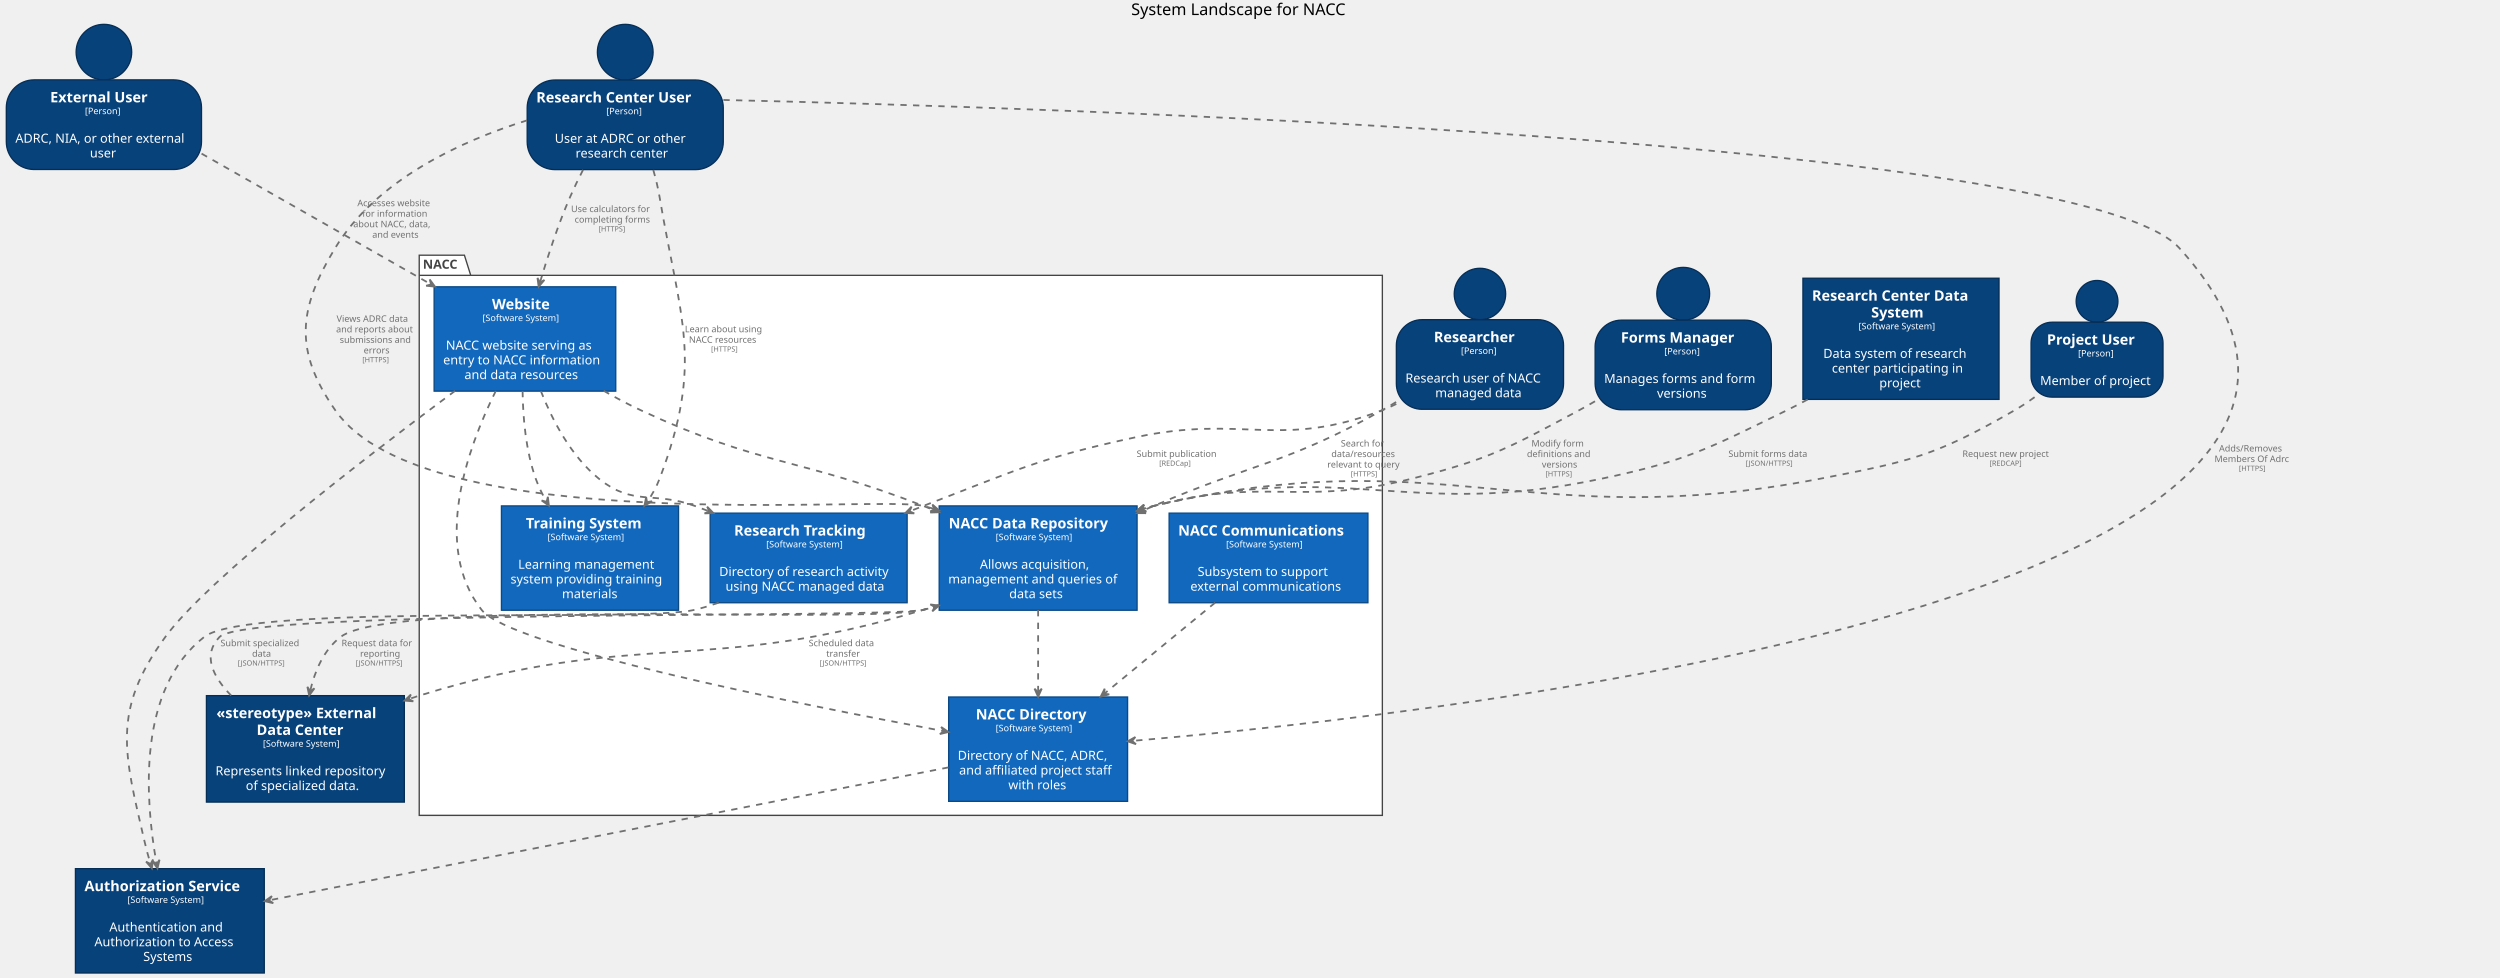
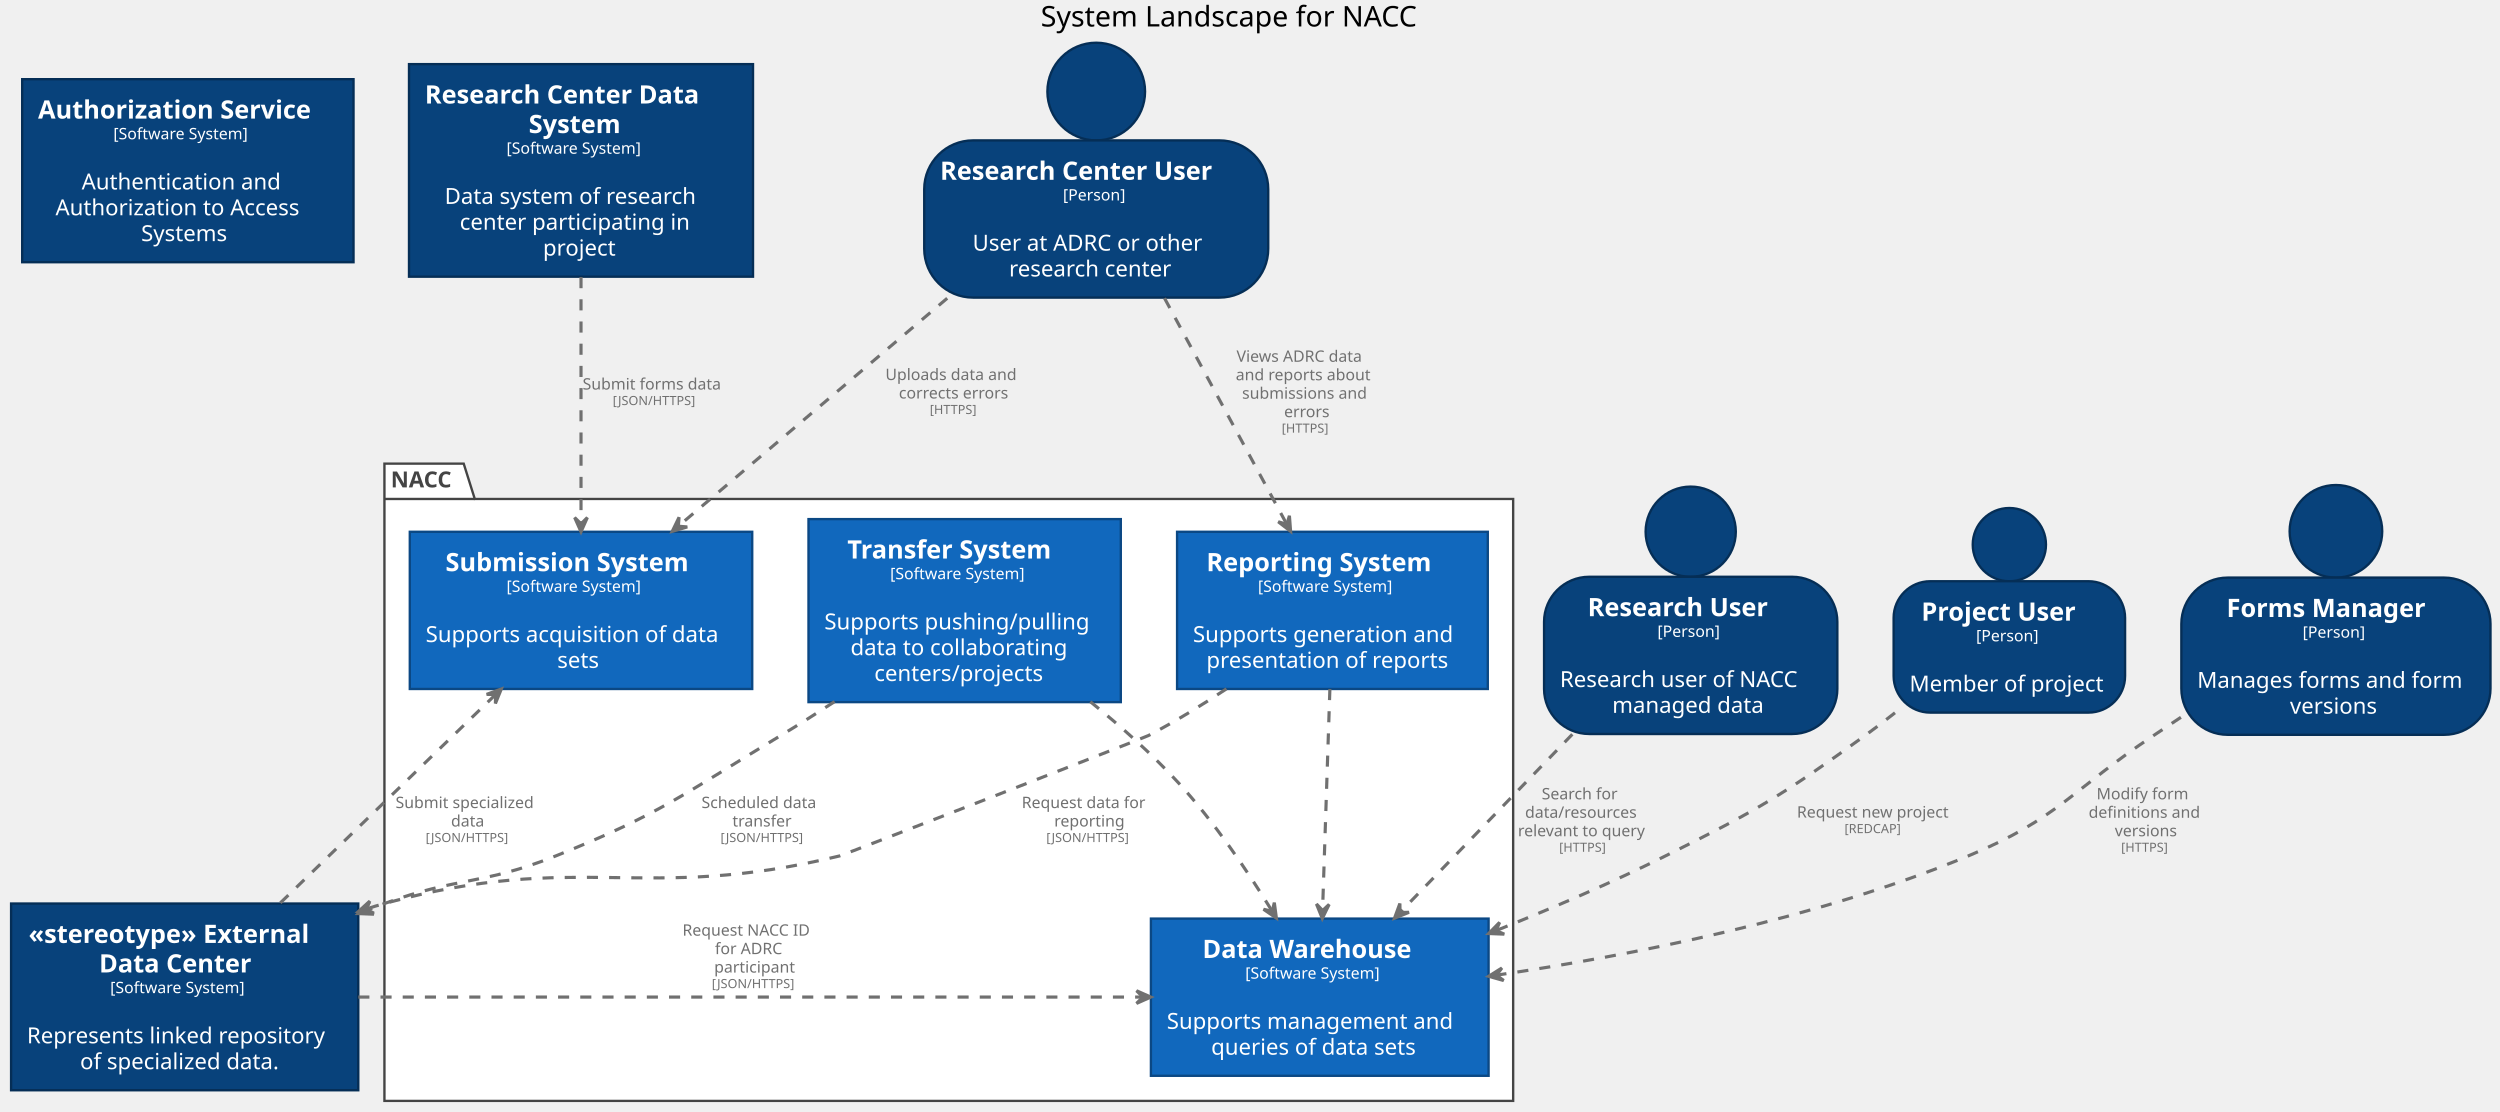
- <svg xmlns="http://www.w3.org/2000/svg" contentScriptType="application/ecmascript" contentStyleType="text/css" height="1082px" preserveAspectRatio="none" style="width:2767px;height:1082px;background:#FFFFFF;" version="1.1" viewBox="0 0 2767 1082" width="2767px" zoomAndPan="magnify">
+ <svg xmlns="http://www.w3.org/2000/svg" contentScriptType="application/ecmascript" contentStyleType="text/css" height="701px" preserveAspectRatio="none" style="width:1577px;height:701px;background:#FFFFFF;" version="1.1" viewBox="0 0 1577 701" width="1577px" zoomAndPan="magnify">
  <defs />
  <g>
-     <text fill="#000000" font-family="sans-serif" font-size="18" lengthAdjust="spacing" textLength="251" x="1251.975" y="16.708">System Landscape for NACC</text>
-     <polygon fill="#FFFFFF" points="464,282.453,514,282.453,521,304.75,1530,304.75,1530,902.453,464,902.453,464,282.453" style="stroke:#444444;stroke-width:1.5;" />
-     <line style="stroke:#444444;stroke-width:1.5;" x1="464" x2="521" y1="304.75" y2="304.75" />
-     <text fill="#444444" font-family="sans-serif" font-size="14" font-weight="bold" lengthAdjust="spacing" textLength="44" x="468" y="297.448">NACC</text>
-     <rect fill="#1168BD" height="115.453" style="stroke:#0B4884;stroke-width:1.5;" width="198" x="1050" y="771.453" />
-     <text fill="#FFFFFF" font-family="sans-serif" font-size="16" font-weight="bold" lengthAdjust="spacing" textLength="138" x="1080" y="796.305">NACC Directory</text>
-     <text fill="#FFFFFF" font-family="sans-serif" font-size="10" lengthAdjust="spacing" textLength="94" x="1102" y="809.36">[Software System]</text>
-     <text fill="#FFFFFF" font-family="sans-serif" font-size="14" lengthAdjust="spacing" textLength="0" x="1151" y="824.714" />
-     <text fill="#FFFFFF" font-family="sans-serif" font-size="14" lengthAdjust="spacing" textLength="174" x="1060" y="841.011">Directory of NACC, ADRC,</text>
-     <text fill="#FFFFFF" font-family="sans-serif" font-size="14" lengthAdjust="spacing" textLength="171" x="1061.5" y="857.308">and affiliated project staff</text>
-     <text fill="#FFFFFF" font-family="sans-serif" font-size="14" lengthAdjust="spacing" textLength="66" x="1116" y="873.605">with roles</text>
-     <rect fill="#1168BD" height="115.453" style="stroke:#0B4884;stroke-width:1.5;" width="219" x="1039.5" y="559.953" />
-     <text fill="#FFFFFF" font-family="sans-serif" font-size="16" font-weight="bold" lengthAdjust="spacing" textLength="198" x="1050" y="584.805">NACC Data Repository</text>
-     <text fill="#FFFFFF" font-family="sans-serif" font-size="10" lengthAdjust="spacing" textLength="94" x="1102" y="597.86">[Software System]</text>
-     <text fill="#FFFFFF" font-family="sans-serif" font-size="14" lengthAdjust="spacing" textLength="0" x="1151" y="613.214" />
-     <text fill="#FFFFFF" font-family="sans-serif" font-size="14" lengthAdjust="spacing" textLength="125" x="1084.5" y="629.511">Allows acquisition,</text>
-     <text fill="#FFFFFF" font-family="sans-serif" font-size="14" lengthAdjust="spacing" textLength="195" x="1049.5" y="645.808">management and queries of</text>
-     <text fill="#FFFFFF" font-family="sans-serif" font-size="14" lengthAdjust="spacing" textLength="64" x="1117" y="662.105">data sets</text>
-     <rect fill="#1168BD" height="99.156" style="stroke:#0B4884;stroke-width:1.5;" width="220" x="1294" y="567.953" />
-     <text fill="#FFFFFF" font-family="sans-serif" font-size="16" font-weight="bold" lengthAdjust="spacing" textLength="200" x="1304" y="592.805">NACC Communications</text>
-     <text fill="#FFFFFF" font-family="sans-serif" font-size="10" lengthAdjust="spacing" textLength="94" x="1357" y="605.86">[Software System]</text>
-     <text fill="#FFFFFF" font-family="sans-serif" font-size="14" lengthAdjust="spacing" textLength="0" x="1406" y="621.214" />
-     <text fill="#FFFFFF" font-family="sans-serif" font-size="14" lengthAdjust="spacing" textLength="153" x="1325.5" y="637.511">Subsystem to support</text>
-     <text fill="#FFFFFF" font-family="sans-serif" font-size="14" lengthAdjust="spacing" textLength="173" x="1317.5" y="653.808">external communications</text>
-     <rect fill="#1168BD" height="99.156" style="stroke:#0B4884;stroke-width:1.5;" width="218" x="786" y="567.953" />
-     <text fill="#FFFFFF" font-family="sans-serif" font-size="16" font-weight="bold" lengthAdjust="spacing" textLength="165" x="812.5" y="592.805">Research Tracking</text>
-     <text fill="#FFFFFF" font-family="sans-serif" font-size="10" lengthAdjust="spacing" textLength="94" x="848" y="605.86">[Software System]</text>
-     <text fill="#FFFFFF" font-family="sans-serif" font-size="14" lengthAdjust="spacing" textLength="0" x="897" y="621.214" />
-     <text fill="#FFFFFF" font-family="sans-serif" font-size="14" lengthAdjust="spacing" textLength="194" x="796" y="637.511">Directory of research activity</text>
-     <text fill="#FFFFFF" font-family="sans-serif" font-size="14" lengthAdjust="spacing" textLength="184" x="803" y="653.808">using NACC managed data</text>
-     <rect fill="#1168BD" height="115.453" style="stroke:#0B4884;stroke-width:1.5;" width="196" x="555" y="559.953" />
-     <text fill="#FFFFFF" font-family="sans-serif" font-size="16" font-weight="bold" lengthAdjust="spacing" textLength="142" x="582" y="584.805">Training System</text>
-     <text fill="#FFFFFF" font-family="sans-serif" font-size="10" lengthAdjust="spacing" textLength="94" x="606" y="597.86">[Software System]</text>
-     <text fill="#FFFFFF" font-family="sans-serif" font-size="14" lengthAdjust="spacing" textLength="0" x="655" y="613.214" />
-     <text fill="#FFFFFF" font-family="sans-serif" font-size="14" lengthAdjust="spacing" textLength="155" x="573.5" y="629.511">Learning management</text>
-     <text fill="#FFFFFF" font-family="sans-serif" font-size="14" lengthAdjust="spacing" textLength="172" x="565" y="645.808">system providing training</text>
-     <text fill="#FFFFFF" font-family="sans-serif" font-size="14" lengthAdjust="spacing" textLength="62" x="622" y="662.105">materials</text>
-     <rect fill="#1168BD" height="115.453" style="stroke:#0B4884;stroke-width:1.5;" width="201" x="480.5" y="317.453" />
-     <text fill="#FFFFFF" font-family="sans-serif" font-size="16" font-weight="bold" lengthAdjust="spacing" textLength="73" x="544.5" y="342.305">Website</text>
-     <text fill="#FFFFFF" font-family="sans-serif" font-size="10" lengthAdjust="spacing" textLength="94" x="534" y="355.36">[Software System]</text>
-     <text fill="#FFFFFF" font-family="sans-serif" font-size="14" lengthAdjust="spacing" textLength="0" x="583" y="370.714" />
-     <text fill="#FFFFFF" font-family="sans-serif" font-size="14" lengthAdjust="spacing" textLength="171" x="493.5" y="387.011">NACC website serving as</text>
-     <text fill="#FFFFFF" font-family="sans-serif" font-size="14" lengthAdjust="spacing" textLength="177" x="490.5" y="403.308">entry to NACC information</text>
-     <text fill="#FFFFFF" font-family="sans-serif" font-size="14" lengthAdjust="spacing" textLength="134" x="514" y="419.604">and data resources</text>
-     <rect fill="#08427B" height="115.453" style="stroke:#052E56;stroke-width:1.5;" width="209" x="83.5" y="961.453" />
-     <text fill="#FFFFFF" font-family="sans-serif" font-size="16" font-weight="bold" lengthAdjust="spacing" textLength="189" x="93.5" y="986.305">Authorization Service</text>
-     <text fill="#FFFFFF" font-family="sans-serif" font-size="10" lengthAdjust="spacing" textLength="94" x="141" y="999.36">[Software System]</text>
-     <text fill="#FFFFFF" font-family="sans-serif" font-size="14" lengthAdjust="spacing" textLength="0" x="190" y="1014.714" />
-     <text fill="#FFFFFF" font-family="sans-serif" font-size="14" lengthAdjust="spacing" textLength="130" x="121" y="1031.011">Authentication and</text>
-     <text fill="#FFFFFF" font-family="sans-serif" font-size="14" lengthAdjust="spacing" textLength="163" x="104.5" y="1047.308">Authorization to Access</text>
-     <text fill="#FFFFFF" font-family="sans-serif" font-size="14" lengthAdjust="spacing" textLength="59" x="158.5" y="1063.604">Systems</text>
-     <ellipse cx="115" cy="57.686" fill="#08427B" rx="30.733" ry="30.733" style="stroke:#052E56;stroke-width:1.5;" />
-     <rect fill="#08427B" height="99.156" rx="30.733" ry="30.733" style="stroke:#052E56;stroke-width:1.5;" width="216" x="7" y="88.419" />
-     <text fill="#FFFFFF" font-family="sans-serif" font-size="16" font-weight="bold" lengthAdjust="spacing" textLength="119" x="55.5" y="113.271">External User</text>
-     <text fill="#FFFFFF" font-family="sans-serif" font-size="10" lengthAdjust="spacing" textLength="42" x="94" y="126.326">[Person]</text>
-     <text fill="#FFFFFF" font-family="sans-serif" font-size="14" lengthAdjust="spacing" textLength="0" x="117" y="141.68" />
-     <text fill="#FFFFFF" font-family="sans-serif" font-size="14" lengthAdjust="spacing" textLength="192" x="17" y="157.977">ADRC, NIA, or other external</text>
-     <text fill="#FFFFFF" font-family="sans-serif" font-size="14" lengthAdjust="spacing" textLength="31" x="99.5" y="174.274">user</text>
-     <ellipse cx="692" cy="57.757" fill="#08427B" rx="30.804" ry="30.804" style="stroke:#052E56;stroke-width:1.5;" />
-     <rect fill="#08427B" height="99.156" rx="30.804" ry="30.804" style="stroke:#052E56;stroke-width:1.5;" width="217" x="583.5" y="88.561" />
-     <text fill="#FFFFFF" font-family="sans-serif" font-size="16" font-weight="bold" lengthAdjust="spacing" textLength="197" x="593.5" y="113.413">Research Center User</text>
-     <text fill="#FFFFFF" font-family="sans-serif" font-size="10" lengthAdjust="spacing" textLength="42" x="671" y="126.469">[Person]</text>
-     <text fill="#FFFFFF" font-family="sans-serif" font-size="14" lengthAdjust="spacing" textLength="0" x="694" y="141.822" />
-     <text fill="#FFFFFF" font-family="sans-serif" font-size="14" lengthAdjust="spacing" textLength="152" x="614" y="158.119">User at ADRC or other</text>
-     <text fill="#FFFFFF" font-family="sans-serif" font-size="14" lengthAdjust="spacing" textLength="110" x="637" y="174.416">research center</text>
-     <ellipse cx="2321" cy="333.551" fill="#08427B" rx="23.098" ry="23.098" style="stroke:#052E56;stroke-width:1.5;" />
-     <rect fill="#08427B" height="82.859" rx="23.098" ry="23.098" style="stroke:#052E56;stroke-width:1.5;" width="146" x="2248" y="356.648" />
-     <text fill="#FFFFFF" font-family="sans-serif" font-size="16" font-weight="bold" lengthAdjust="spacing" textLength="111" x="2265.5" y="381.5">Project User</text>
-     <text fill="#FFFFFF" font-family="sans-serif" font-size="10" lengthAdjust="spacing" textLength="42" x="2300" y="394.555">[Person]</text>
-     <text fill="#FFFFFF" font-family="sans-serif" font-size="14" lengthAdjust="spacing" textLength="0" x="2323" y="409.909" />
-     <text fill="#FFFFFF" font-family="sans-serif" font-size="14" lengthAdjust="spacing" textLength="126" x="2258" y="426.206">Member of project</text>
-     <ellipse cx="1863" cy="325.154" fill="#08427B" rx="29.201" ry="29.201" style="stroke:#052E56;stroke-width:1.5;" />
-     <rect fill="#08427B" height="99.156" rx="29.201" ry="29.201" style="stroke:#052E56;stroke-width:1.5;" width="195" x="1765.5" y="354.355" />
-     <text fill="#FFFFFF" font-family="sans-serif" font-size="16" font-weight="bold" lengthAdjust="spacing" textLength="138" x="1794" y="379.207">Forms Manager</text>
-     <text fill="#FFFFFF" font-family="sans-serif" font-size="10" lengthAdjust="spacing" textLength="42" x="1842" y="392.262">[Person]</text>
-     <text fill="#FFFFFF" font-family="sans-serif" font-size="14" lengthAdjust="spacing" textLength="0" x="1865" y="407.616" />
-     <text fill="#FFFFFF" font-family="sans-serif" font-size="14" lengthAdjust="spacing" textLength="171" x="1775.5" y="423.913">Manages forms and form</text>
-     <text fill="#FFFFFF" font-family="sans-serif" font-size="14" lengthAdjust="spacing" textLength="58" x="1834" y="440.209">versions</text>
-     <ellipse cx="1638" cy="325.396" fill="#08427B" rx="28.442" ry="28.442" style="stroke:#052E56;stroke-width:1.5;" />
-     <rect fill="#08427B" height="99.156" rx="28.442" ry="28.442" style="stroke:#052E56;stroke-width:1.5;" width="185" x="1545.5" y="353.838" />
-     <text fill="#FFFFFF" font-family="sans-serif" font-size="16" font-weight="bold" lengthAdjust="spacing" textLength="102" x="1587" y="378.689">Researcher</text>
-     <text fill="#FFFFFF" font-family="sans-serif" font-size="10" lengthAdjust="spacing" textLength="42" x="1617" y="391.745">[Person]</text>
-     <text fill="#FFFFFF" font-family="sans-serif" font-size="14" lengthAdjust="spacing" textLength="0" x="1640" y="407.099" />
-     <text fill="#FFFFFF" font-family="sans-serif" font-size="14" lengthAdjust="spacing" textLength="161" x="1555.5" y="423.395">Research user of NACC</text>
-     <text fill="#FFFFFF" font-family="sans-serif" font-size="14" lengthAdjust="spacing" textLength="99" x="1588.5" y="439.692">managed data</text>
-     <rect fill="#08427B" height="117.781" style="stroke:#052E56;stroke-width:1.5;" width="219" x="228.5" y="769.953" />
-     <text fill="#FFFFFF" font-family="sans-serif" font-size="16" font-weight="bold" lengthAdjust="spacing" textLength="197" x="239.5" y="794.805">«stereotype» External</text>
-     <text fill="#FFFFFF" font-family="sans-serif" font-size="16" font-weight="bold" lengthAdjust="spacing" textLength="108" x="284" y="813.43">Data Center</text>
-     <text fill="#FFFFFF" font-family="sans-serif" font-size="10" lengthAdjust="spacing" textLength="94" x="291" y="826.485">[Software System]</text>
-     <text fill="#FFFFFF" font-family="sans-serif" font-size="14" lengthAdjust="spacing" textLength="0" x="340" y="841.839" />
-     <text fill="#FFFFFF" font-family="sans-serif" font-size="14" lengthAdjust="spacing" textLength="199" x="238.5" y="858.136">Represents linked repository</text>
-     <text fill="#FFFFFF" font-family="sans-serif" font-size="14" lengthAdjust="spacing" textLength="132" x="272" y="874.433">of specialized data.</text>
-     <rect fill="#08427B" height="134.078" style="stroke:#052E56;stroke-width:1.5;" width="217" x="1995.5" y="307.953" />
-     <text fill="#FFFFFF" font-family="sans-serif" font-size="16" font-weight="bold" lengthAdjust="spacing" textLength="197" x="2005.5" y="332.805">Research Center Data</text>
-     <text fill="#FFFFFF" font-family="sans-serif" font-size="16" font-weight="bold" lengthAdjust="spacing" textLength="66" x="2071" y="351.43">System</text>
-     <text fill="#FFFFFF" font-family="sans-serif" font-size="10" lengthAdjust="spacing" textLength="94" x="2057" y="364.485">[Software System]</text>
-     <text fill="#FFFFFF" font-family="sans-serif" font-size="14" lengthAdjust="spacing" textLength="0" x="2106" y="379.839" />
-     <text fill="#FFFFFF" font-family="sans-serif" font-size="14" lengthAdjust="spacing" textLength="168" x="2018" y="396.136">Data system of research</text>
-     <text fill="#FFFFFF" font-family="sans-serif" font-size="14" lengthAdjust="spacing" textLength="149" x="2027.5" y="412.433">center participating in</text>
-     <text fill="#FFFFFF" font-family="sans-serif" font-size="14" lengthAdjust="spacing" textLength="48" x="2080" y="428.729">project</text>
-     <path d="M668.07,432.493 C681.52,440.203 695.44,447.623 709,453.953 C842.08,516.103 885.2,506.493 1022,559.953 C1026.21,561.593 1030.48,563.303 1034.79,565.053 " fill="none" id="Website-to-NACCDataRepository" style="stroke:#707070;stroke-width:2.0;stroke-dasharray:7.0,7.0;" />
-     <polygon fill="#707070" points="1039.47,566.973,1032.644,559.873,1034.84,565.087,1029.626,567.282,1039.47,566.973" style="stroke:#707070;stroke-width:2.0;" />
-     <text fill="#000000" font-family="sans-serif" font-size="10" lengthAdjust="spacing" textLength="0" x="935" y="510.735" />
-     <path d="M548.74,432.703 C516.38,498.033 478.51,605.273 533,674.953 C564.65,715.423 877.03,778.113 1044.38,809.183 " fill="none" id="Website-to-NACCDirectory" style="stroke:#707070;stroke-width:2.0;stroke-dasharray:7.0,7.0;" />
-     <polygon fill="#707070" points="1049.78,810.183,1041.664,804.604,1044.864,809.269,1040.2,812.47,1049.78,810.183" style="stroke:#707070;stroke-width:2.0;" />
-     <text fill="#000000" font-family="sans-serif" font-size="10" lengthAdjust="spacing" textLength="0" x="537" y="621.235" />
-     <path d="M223.08,170.033 C299.53,213.583 401.45,271.653 476.98,314.683 " fill="none" id="ExternalUser-to-Website" style="stroke:#707070;stroke-width:2.0;stroke-dasharray:7.0,7.0;" />
-     <polygon fill="#707070" points="481.46,317.243,475.616,309.315,477.114,314.77,471.659,316.268,481.46,317.243" style="stroke:#707070;stroke-width:2.0;" />
-     <text fill="#707070" font-family="sans-serif" font-size="10" lengthAdjust="spacing" textLength="84" x="395.5" y="228.235">Accesses website</text>
-     <text fill="#707070" font-family="sans-serif" font-size="10" lengthAdjust="spacing" textLength="73" x="401" y="239.876">for information</text>
-     <text fill="#707070" font-family="sans-serif" font-size="10" lengthAdjust="spacing" textLength="93" x="391" y="251.517">about NACC, data,</text>
-     <text fill="#707070" font-family="sans-serif" font-size="10" lengthAdjust="spacing" textLength="54" x="412" y="263.157">and events</text>
-     <path d="M645.33,187.963 C640.2,197.913 635.29,208.073 631,217.953 C617.84,248.293 606.32,283.253 597.67,312.383 " fill="none" id="ResearchCenterUser-to-Website" style="stroke:#707070;stroke-width:2.0;stroke-dasharray:7.0,7.0;" />
-     <polygon fill="#707070" points="596.19,317.373,602.571,309.871,597.603,312.577,594.897,307.61,596.19,317.373" style="stroke:#707070;stroke-width:2.0;" />
-     <text fill="#707070" font-family="sans-serif" font-size="10" lengthAdjust="spacing" textLength="90" x="632" y="234.735">Use calculators for</text>
-     <text fill="#707070" font-family="sans-serif" font-size="10" lengthAdjust="spacing" textLength="85" x="636" y="246.376">completing forms</text>
-     <text fill="#707070" font-family="sans-serif" font-size="8" lengthAdjust="spacing" textLength="32" x="662.5" y="256.16">[HTTPS]</text>
-     <path d="M800.62,110.643 C1161.44,119.043 2303.47,154.943 2412,274.453 C2760.95,658.703 1612.92,789.103 1253.26,820.023 " fill="none" id="ResearchCenterUser-to-NACCDirectory" style="stroke:#707070;stroke-width:2.0;stroke-dasharray:7.0,7.0;" />
-     <polygon fill="#707070" points="1248.02,820.473,1257.33,823.688,1253.002,820.045,1256.644,815.717,1248.02,820.473" style="stroke:#707070;stroke-width:2.0;" />
-     <text fill="#707070" font-family="sans-serif" font-size="10" lengthAdjust="spacing" textLength="73" x="2456" y="499.735">Adds/Removes</text>
-     <text fill="#707070" font-family="sans-serif" font-size="10" lengthAdjust="spacing" textLength="86" x="2451" y="511.376">Members Of Adrc</text>
-     <text fill="#707070" font-family="sans-serif" font-size="8" lengthAdjust="spacing" textLength="32" x="2478" y="521.16">[HTTPS]</text>
-     <path d="M583.32,133.223 C509.37,156.353 416.91,199.023 371,274.453 C329.52,342.603 325.54,388.393 371,453.953 C470.18,596.993 973.12,547.853 1022,559.953 C1026.12,560.973 1030.28,562.123 1034.45,563.373 " fill="none" id="ResearchCenterUser-to-NACCDataRepository" style="stroke:#707070;stroke-width:2.0;stroke-dasharray:7.0,7.0;" />
-     <polygon fill="#707070" points="1039.35,564.893,1031.946,558.398,1034.576,563.407,1029.568,566.037,1039.35,564.893" style="stroke:#707070;stroke-width:2.0;" />
-     <text fill="#707070" font-family="sans-serif" font-size="10" lengthAdjust="spacing" textLength="86" x="372.5" y="356.235">Views ADRC data</text>
-     <text fill="#707070" font-family="sans-serif" font-size="10" lengthAdjust="spacing" textLength="87" x="372" y="367.876">and reports about</text>
-     <text fill="#707070" font-family="sans-serif" font-size="10" lengthAdjust="spacing" textLength="79" x="376" y="379.517">submissions and</text>
-     <text fill="#707070" font-family="sans-serif" font-size="10" lengthAdjust="spacing" textLength="29" x="402.5" y="391.157">errors</text>
-     <text fill="#707070" font-family="sans-serif" font-size="8" lengthAdjust="spacing" textLength="32" x="401" y="400.941">[HTTPS]</text>
-     <path d="M723.05,188.083 C725.91,198.013 728.34,208.133 730,217.953 C753.05,354.693 779.33,400.353 730,529.953 C726.62,538.833 721.87,547.383 716.36,555.413 " fill="none" id="ResearchCenterUser-to-TrainingSystem" style="stroke:#707070;stroke-width:2.0;stroke-dasharray:7.0,7.0;" />
-     <polygon fill="#707070" points="713.22,559.823,721.691,554.799,716.114,555.746,715.167,550.169,713.22,559.823" style="stroke:#707070;stroke-width:2.0;" />
-     <text fill="#707070" font-family="sans-serif" font-size="10" lengthAdjust="spacing" textLength="87" x="758" y="367.735">Learn about using</text>
-     <text fill="#707070" font-family="sans-serif" font-size="10" lengthAdjust="spacing" textLength="81" x="762.5" y="379.376">NACC resources</text>
-     <text fill="#707070" font-family="sans-serif" font-size="8" lengthAdjust="spacing" textLength="32" x="787" y="389.16">[HTTPS]</text>
-     <path d="M1149,675.143 C1149,703.213 1149,737.153 1149,765.903 " fill="none" id="NACCDataRepository-to-NACCDirectory" style="stroke:#707070;stroke-width:2.0;stroke-dasharray:7.0,7.0;" />
-     <polygon fill="#707070" points="1149,771.213,1153,762.213,1149,766.213,1145,762.213,1149,771.213" style="stroke:#707070;stroke-width:2.0;" />
-     <text fill="#000000" font-family="sans-serif" font-size="10" lengthAdjust="spacing" textLength="0" x="1153" y="726.235" />
-     <path d="M2251.89,439.563 C2244.75,444.793 2237.39,449.693 2230,453.953 C2141.86,504.823 2113.95,510.783 2014,529.953 C1692.04,591.703 1596.33,485.793 1277,559.953 C1272.57,560.983 1268.1,562.163 1263.63,563.463 " fill="none" id="ProjectUser-to-NACCDataRepository" style="stroke:#707070;stroke-width:2.0;stroke-dasharray:7.0,7.0;" />
-     <polygon fill="#707070" points="1258.77,564.933,1268.542,566.165,1263.557,563.49,1266.232,558.505,1258.77,564.933" style="stroke:#707070;stroke-width:2.0;" />
-     <text fill="#707070" font-family="sans-serif" font-size="10" lengthAdjust="spacing" textLength="99" x="2172" y="505.735">Request new project</text>
-     <text fill="#707070" font-family="sans-serif" font-size="8" lengthAdjust="spacing" textLength="39" x="2202" y="515.519">[REDCAP]</text>
-     <path d="M1765.35,444.143 C1759.55,447.583 1753.74,450.873 1748,453.953 C1669.29,496.133 1648.6,508.173 1562,529.953 C1438.48,561.023 1400.08,527.173 1277,559.953 C1272.52,561.143 1267.99,562.473 1263.46,563.913 " fill="none" id="FormsManager-to-NACCDataRepository" style="stroke:#707070;stroke-width:2.0;stroke-dasharray:7.0,7.0;" />
-     <polygon fill="#707070" points="1258.53,565.523,1268.325,566.552,1263.286,563.981,1265.857,558.942,1258.53,565.523" style="stroke:#707070;stroke-width:2.0;" />
-     <text fill="#707070" font-family="sans-serif" font-size="10" lengthAdjust="spacing" textLength="60" x="1695" y="494.235">Modify form</text>
-     <text fill="#707070" font-family="sans-serif" font-size="10" lengthAdjust="spacing" textLength="70" x="1690" y="505.876">definitions and</text>
-     <text fill="#707070" font-family="sans-serif" font-size="10" lengthAdjust="spacing" textLength="40" x="1706.5" y="517.517">versions</text>
-     <text fill="#707070" font-family="sans-serif" font-size="8" lengthAdjust="spacing" textLength="32" x="1710.5" y="527.301">[HTTPS]</text>
-     <path d="M1545.21,444.953 C1540.13,448.103 1535.04,451.123 1530,453.953 C1423.67,513.593 1388.99,511.783 1277,559.953 C1272.48,561.893 1267.88,563.883 1263.23,565.903 " fill="none" id="Researcher-to-NACCDataRepository" style="stroke:#707070;stroke-width:2.0;stroke-dasharray:7.0,7.0;" />
-     <polygon fill="#707070" points="1258.57,567.923,1268.418,568.018,1263.158,565.936,1265.239,560.676,1258.57,567.923" style="stroke:#707070;stroke-width:2.0;" />
-     <text fill="#707070" font-family="sans-serif" font-size="10" lengthAdjust="spacing" textLength="51" x="1484" y="494.235">Search for</text>
-     <text fill="#707070" font-family="sans-serif" font-size="10" lengthAdjust="spacing" textLength="72" x="1473.5" y="505.876">data/resources</text>
-     <text fill="#707070" font-family="sans-serif" font-size="10" lengthAdjust="spacing" textLength="84" x="1469" y="517.517">relevant to query</text>
-     <text fill="#707070" font-family="sans-serif" font-size="8" lengthAdjust="spacing" textLength="32" x="1495" y="527.301">[HTTPS]</text>
-     <path d="M1545.43,447.113 C1540.34,449.653 1535.18,451.963 1530,453.953 C1416.09,497.803 1376.35,458.373 1257,483.953 C1149.67,506.953 1124.51,520.703 1022,559.953 C1017,561.873 1011.91,563.873 1006.78,565.953 " fill="none" id="Researcher-to-ResearchTracking" style="stroke:#707070;stroke-width:2.0;stroke-dasharray:7.0,7.0;" />
-     <polygon fill="#707070" points="1002.06,567.863,1011.903,568.198,1006.695,565.989,1008.904,560.781,1002.06,567.863" style="stroke:#707070;stroke-width:2.0;" />
-     <text fill="#707070" font-family="sans-serif" font-size="10" lengthAdjust="spacing" textLength="89" x="1258" y="505.735">Submit publication</text>
-     <text fill="#707070" font-family="sans-serif" font-size="8" lengthAdjust="spacing" textLength="39" x="1283" y="515.519">[REDCap]</text>
-     <path d="M255.81,769.813 C235.23,748.573 223.82,724.883 243,704.953 C273.03,673.743 979.82,684.763 1022,674.953 C1026.14,673.993 1030.31,672.893 1034.49,671.683 " fill="none" id="stereotypeExternalDataCenter-to-NACCDataRepository" style="stroke:#707070;stroke-width:2.0;stroke-dasharray:7.0,7.0;" />
-     <polygon fill="#707070" points="1039.39,670.213,1029.619,668.981,1034.603,671.656,1031.928,676.641,1039.39,670.213" style="stroke:#707070;stroke-width:2.0;" />
-     <text fill="#707070" font-family="sans-serif" font-size="10" lengthAdjust="spacing" textLength="89" x="244" y="715.235">Submit specialized</text>
-     <text fill="#707070" font-family="sans-serif" font-size="10" lengthAdjust="spacing" textLength="22" x="279" y="726.876">data</text>
-     <text fill="#707070" font-family="sans-serif" font-size="8" lengthAdjust="spacing" textLength="54" x="263" y="736.66">[JSON/HTTPS]</text>
-     <path d="M1039.38,670.153 C1033.57,671.973 1027.75,673.593 1022,674.953 C952.19,691.483 433.89,661.243 377,704.953 C358.42,719.223 348.51,742.373 343.29,764.753 " fill="none" id="NACCDataRepository-to-stereotypeExternalDataCenter" style="stroke:#707070;stroke-width:2.0;stroke-dasharray:7.0,7.0;" />
-     <polygon fill="#707070" points="342.19,769.813,348.025,761.879,343.261,764.929,340.211,760.165,342.19,769.813" style="stroke:#707070;stroke-width:2.0;" />
-     <text fill="#707070" font-family="sans-serif" font-size="10" lengthAdjust="spacing" textLength="82" x="378" y="715.235">Request data for</text>
-     <text fill="#707070" font-family="sans-serif" font-size="10" lengthAdjust="spacing" textLength="44" x="398.5" y="726.876">reporting</text>
-     <text fill="#707070" font-family="sans-serif" font-size="8" lengthAdjust="spacing" textLength="54" x="393.5" y="736.66">[JSON/HTTPS]</text>
-     <path d="M1039.15,669.303 C1033.4,671.343 1027.66,673.243 1022,674.953 C781.2,747.763 704.33,695.603 464,769.953 C460.2,771.133 456.36,772.393 452.51,773.733 " fill="none" id="NACCDataRepository-to-stereotypeExternalDataCenter-1" style="stroke:#707070;stroke-width:2.0;stroke-dasharray:7.0,7.0;" />
-     <polygon fill="#707070" points="447.63,775.473,457.449,776.236,452.343,773.802,454.776,768.696,447.63,775.473" style="stroke:#707070;stroke-width:2.0;" />
-     <text fill="#707070" font-family="sans-serif" font-size="10" lengthAdjust="spacing" textLength="75" x="895" y="715.235">Scheduled data</text>
-     <text fill="#707070" font-family="sans-serif" font-size="10" lengthAdjust="spacing" textLength="39" x="914.5" y="726.876">transfer</text>
-     <text fill="#707070" font-family="sans-serif" font-size="8" lengthAdjust="spacing" textLength="54" x="907" y="736.66">[JSON/HTTPS]</text>
-     <path d="M2000.76,442.113 C1993.15,446.293 1985.51,450.283 1978,453.953 C1890.29,496.743 1867.5,509.893 1772,529.953 C1556.3,575.253 1491.19,507.963 1277,559.953 C1272.58,561.023 1268.12,562.243 1263.65,563.583 " fill="none" id="ResearchCenterDataSystem-to-NACCDataRepository" style="stroke:#707070;stroke-width:2.0;stroke-dasharray:7.0,7.0;" />
-     <polygon fill="#707070" points="1258.8,565.073,1268.579,566.243,1263.578,563.6,1266.222,558.599,1258.8,565.073" style="stroke:#707070;stroke-width:2.0;" />
-     <text fill="#707070" font-family="sans-serif" font-size="10" lengthAdjust="spacing" textLength="92" x="1913" y="505.735">Submit forms data</text>
-     <text fill="#707070" font-family="sans-serif" font-size="8" lengthAdjust="spacing" textLength="54" x="1932" y="515.519">[JSON/HTTPS]</text>
-     <path d="M1049.78,849.363 C868.79,884.773 486.38,959.583 297.83,996.463 " fill="none" id="NACCDirectory-to-AuthorizationService" style="stroke:#707070;stroke-width:2.0;stroke-dasharray:7.0,7.0;" />
-     <polygon fill="#707070" points="292.86,997.443,302.46,999.644,297.767,996.485,300.926,991.792,292.86,997.443" style="stroke:#707070;stroke-width:2.0;" />
-     <text fill="#000000" font-family="sans-serif" font-size="10" lengthAdjust="spacing" textLength="0" x="672" y="928.735" />
-     <path d="M1344.86,667.043 C1308.37,697.013 1261.29,735.703 1222.43,767.623 " fill="none" id="NACCCommunications-to-NACCDirectory" style="stroke:#707070;stroke-width:2.0;stroke-dasharray:7.0,7.0;" />
-     <polygon fill="#707070" points="1218.22,771.083,1227.712,768.457,1222.082,767.908,1222.631,762.278,1218.22,771.083" style="stroke:#707070;stroke-width:2.0;" />
-     <text fill="#000000" font-family="sans-serif" font-size="10" lengthAdjust="spacing" textLength="0" x="1295" y="726.235" />
-     <path d="M795.41,667.033 C786.62,670.113 777.74,672.833 769,674.953 C710.28,689.223 273.6,667.723 226,704.953 C152.42,762.503 160.05,882.413 173.32,955.973 " fill="none" id="ResearchTracking-to-AuthorizationService" style="stroke:#707070;stroke-width:2.0;stroke-dasharray:7.0,7.0;" />
-     <polygon fill="#707070" points="174.28,961.193,176.571,951.615,173.368,956.277,168.706,953.074,174.28,961.193" style="stroke:#707070;stroke-width:2.0;" />
-     <text fill="#000000" font-family="sans-serif" font-size="10" lengthAdjust="spacing" textLength="0" x="184" y="832.735" />
-     <path d="M503.61,432.623 C401.63,508.493 229.69,640.943 183,704.953 C123.37,786.693 137.18,832.873 160,931.453 C161.86,939.473 164.12,947.823 166.55,956.023 " fill="none" id="Website-to-AuthorizationService" style="stroke:#707070;stroke-width:2.0;stroke-dasharray:7.0,7.0;" />
-     <polygon fill="#707070" points="168.08,961.113,169.312,951.342,166.637,956.326,161.652,953.651,168.08,961.113" style="stroke:#707070;stroke-width:2.0;" />
-     <text fill="#000000" font-family="sans-serif" font-size="10" lengthAdjust="spacing" textLength="0" x="187" y="726.235" />
-     <path d="M578.4,432.663 C578.76,462.413 581.98,499.003 593,529.953 C596.05,538.523 600.19,547.033 604.87,555.183 " fill="none" id="Website-to-TrainingSystem" style="stroke:#707070;stroke-width:2.0;stroke-dasharray:7.0,7.0;" />
-     <polygon fill="#707070" points="607.52,559.663,606.382,549.88,604.975,555.359,599.496,553.952,607.52,559.663" style="stroke:#707070;stroke-width:2.0;" />
-     <text fill="#000000" font-family="sans-serif" font-size="10" lengthAdjust="spacing" textLength="0" x="597" y="510.735" />
-     <path d="M598.61,432.803 C611.52,465.603 632.23,505.143 663,529.953 C701.11,560.693 722.98,543.223 769,559.953 C774.18,561.833 779.44,563.833 784.73,565.913 " fill="none" id="Website-to-ResearchTracking" style="stroke:#707070;stroke-width:2.0;stroke-dasharray:7.0,7.0;" />
-     <polygon fill="#707070" points="789.59,567.843,782.701,560.805,784.943,565.999,779.749,568.241,789.59,567.843" style="stroke:#707070;stroke-width:2.0;" />
-     <text fill="#000000" font-family="sans-serif" font-size="10" lengthAdjust="spacing" textLength="0" x="667" y="510.735" />
+     <text fill="#000000" font-family="sans-serif" font-size="18" lengthAdjust="spacing" textLength="251" x="656.5" y="16.708">System Landscape for NACC</text>
+     <polygon fill="#FFFFFF" points="242.5,292.453,292.5,292.453,299.5,314.75,954.5,314.75,954.5,694.453,242.5,694.453,242.5,292.453" style="stroke:#444444;stroke-width:1.5;" />
+     <line style="stroke:#444444;stroke-width:1.5;" x1="242.5" x2="299.5" y1="314.75" y2="314.75" />
+     <text fill="#444444" font-family="sans-serif" font-size="14" font-weight="bold" lengthAdjust="spacing" textLength="44" x="246.5" y="307.448">NACC</text>
+     <rect fill="#1168BD" height="99.156" style="stroke:#0B4884;stroke-width:1.5;" width="216" x="258.5" y="335.453" />
+     <text fill="#FFFFFF" font-family="sans-serif" font-size="16" font-weight="bold" lengthAdjust="spacing" textLength="171" x="281" y="360.305">Submission System</text>
+     <text fill="#FFFFFF" font-family="sans-serif" font-size="10" lengthAdjust="spacing" textLength="94" x="319.5" y="373.36">[Software System]</text>
+     <text fill="#FFFFFF" font-family="sans-serif" font-size="14" lengthAdjust="spacing" textLength="0" x="368.5" y="388.714" />
+     <text fill="#FFFFFF" font-family="sans-serif" font-size="14" lengthAdjust="spacing" textLength="192" x="268.5" y="405.011">Supports acquisition of data</text>
+     <text fill="#FFFFFF" font-family="sans-serif" font-size="14" lengthAdjust="spacing" textLength="30" x="351.5" y="421.308">sets</text>
+     <rect fill="#1168BD" height="99.156" style="stroke:#0B4884;stroke-width:1.5;" width="213" x="726" y="579.453" />
+     <text fill="#FFFFFF" font-family="sans-serif" font-size="16" font-weight="bold" lengthAdjust="spacing" textLength="148" x="758.5" y="604.305">Data Warehouse</text>
+     <text fill="#FFFFFF" font-family="sans-serif" font-size="10" lengthAdjust="spacing" textLength="94" x="785.5" y="617.36">[Software System]</text>
+     <text fill="#FFFFFF" font-family="sans-serif" font-size="14" lengthAdjust="spacing" textLength="0" x="834.5" y="632.714" />
+     <text fill="#FFFFFF" font-family="sans-serif" font-size="14" lengthAdjust="spacing" textLength="189" x="736" y="649.011">Supports management and</text>
+     <text fill="#FFFFFF" font-family="sans-serif" font-size="14" lengthAdjust="spacing" textLength="137" x="764" y="665.308">queries of data sets</text>
+     <rect fill="#1168BD" height="115.453" style="stroke:#0B4884;stroke-width:1.5;" width="197" x="510" y="327.453" />
+     <text fill="#FFFFFF" font-family="sans-serif" font-size="16" font-weight="bold" lengthAdjust="spacing" textLength="148" x="534.5" y="352.305">Transfer System</text>
+     <text fill="#FFFFFF" font-family="sans-serif" font-size="10" lengthAdjust="spacing" textLength="94" x="561.5" y="365.36">[Software System]</text>
+     <text fill="#FFFFFF" font-family="sans-serif" font-size="14" lengthAdjust="spacing" textLength="0" x="610.5" y="380.714" />
+     <text fill="#FFFFFF" font-family="sans-serif" font-size="14" lengthAdjust="spacing" textLength="173" x="520" y="397.011">Supports pushing/pulling</text>
+     <text fill="#FFFFFF" font-family="sans-serif" font-size="14" lengthAdjust="spacing" textLength="140" x="536.5" y="413.308">data to collaborating</text>
+     <text fill="#FFFFFF" font-family="sans-serif" font-size="14" lengthAdjust="spacing" textLength="114" x="551.5" y="429.604">centers/projects</text>
+     <rect fill="#1168BD" height="99.156" style="stroke:#0B4884;stroke-width:1.5;" width="196" x="742.5" y="335.453" />
+     <text fill="#FFFFFF" font-family="sans-serif" font-size="16" font-weight="bold" lengthAdjust="spacing" textLength="159" x="761" y="360.305">Reporting System</text>
+     <text fill="#FFFFFF" font-family="sans-serif" font-size="10" lengthAdjust="spacing" textLength="94" x="793.5" y="373.36">[Software System]</text>
+     <text fill="#FFFFFF" font-family="sans-serif" font-size="14" lengthAdjust="spacing" textLength="0" x="842.5" y="388.714" />
+     <text fill="#FFFFFF" font-family="sans-serif" font-size="14" lengthAdjust="spacing" textLength="172" x="752.5" y="405.011">Supports generation and</text>
+     <text fill="#FFFFFF" font-family="sans-serif" font-size="14" lengthAdjust="spacing" textLength="159" x="761" y="421.308">presentation of reports</text>
+     <rect fill="#08427B" height="115.453" style="stroke:#052E56;stroke-width:1.5;" width="209" x="14" y="49.953" />
+     <text fill="#FFFFFF" font-family="sans-serif" font-size="16" font-weight="bold" lengthAdjust="spacing" textLength="189" x="24" y="74.805">Authorization Service</text>
+     <text fill="#FFFFFF" font-family="sans-serif" font-size="10" lengthAdjust="spacing" textLength="94" x="71.5" y="87.86">[Software System]</text>
+     <text fill="#FFFFFF" font-family="sans-serif" font-size="14" lengthAdjust="spacing" textLength="0" x="120.5" y="103.214" />
+     <text fill="#FFFFFF" font-family="sans-serif" font-size="14" lengthAdjust="spacing" textLength="130" x="51.5" y="119.511">Authentication and</text>
+     <text fill="#FFFFFF" font-family="sans-serif" font-size="14" lengthAdjust="spacing" textLength="163" x="35" y="135.808">Authorization to Access</text>
+     <text fill="#FFFFFF" font-family="sans-serif" font-size="14" lengthAdjust="spacing" textLength="59" x="89" y="152.105">Systems</text>
+     <ellipse cx="1473.5" cy="335.154" fill="#08427B" rx="29.201" ry="29.201" style="stroke:#052E56;stroke-width:1.5;" />
+     <rect fill="#08427B" height="99.156" rx="29.201" ry="29.201" style="stroke:#052E56;stroke-width:1.5;" width="195" x="1376" y="364.355" />
+     <text fill="#FFFFFF" font-family="sans-serif" font-size="16" font-weight="bold" lengthAdjust="spacing" textLength="138" x="1404.5" y="389.207">Forms Manager</text>
+     <text fill="#FFFFFF" font-family="sans-serif" font-size="10" lengthAdjust="spacing" textLength="42" x="1452.5" y="402.262">[Person]</text>
+     <text fill="#FFFFFF" font-family="sans-serif" font-size="14" lengthAdjust="spacing" textLength="0" x="1475.5" y="417.616" />
+     <text fill="#FFFFFF" font-family="sans-serif" font-size="14" lengthAdjust="spacing" textLength="171" x="1386" y="433.913">Manages forms and form</text>
+     <text fill="#FFFFFF" font-family="sans-serif" font-size="14" lengthAdjust="spacing" textLength="58" x="1444.5" y="450.209">versions</text>
+     <ellipse cx="1066.5" cy="335.396" fill="#08427B" rx="28.442" ry="28.442" style="stroke:#052E56;stroke-width:1.5;" />
+     <rect fill="#08427B" height="99.156" rx="28.442" ry="28.442" style="stroke:#052E56;stroke-width:1.5;" width="185" x="974" y="363.838" />
+     <text fill="#FFFFFF" font-family="sans-serif" font-size="16" font-weight="bold" lengthAdjust="spacing" textLength="130" x="1001.5" y="388.689">Research User</text>
+     <text fill="#FFFFFF" font-family="sans-serif" font-size="10" lengthAdjust="spacing" textLength="42" x="1045.5" y="401.745">[Person]</text>
+     <text fill="#FFFFFF" font-family="sans-serif" font-size="14" lengthAdjust="spacing" textLength="0" x="1068.5" y="417.099" />
+     <text fill="#FFFFFF" font-family="sans-serif" font-size="14" lengthAdjust="spacing" textLength="161" x="984" y="433.395">Research user of NACC</text>
+     <text fill="#FFFFFF" font-family="sans-serif" font-size="14" lengthAdjust="spacing" textLength="99" x="1017" y="449.692">managed data</text>
+     <rect fill="#08427B" height="117.781" style="stroke:#052E56;stroke-width:1.5;" width="219" x="7" y="569.953" />
+     <text fill="#FFFFFF" font-family="sans-serif" font-size="16" font-weight="bold" lengthAdjust="spacing" textLength="197" x="18" y="594.805">«stereotype» External</text>
+     <text fill="#FFFFFF" font-family="sans-serif" font-size="16" font-weight="bold" lengthAdjust="spacing" textLength="108" x="62.5" y="613.43">Data Center</text>
+     <text fill="#FFFFFF" font-family="sans-serif" font-size="10" lengthAdjust="spacing" textLength="94" x="69.5" y="626.485">[Software System]</text>
+     <text fill="#FFFFFF" font-family="sans-serif" font-size="14" lengthAdjust="spacing" textLength="0" x="118.5" y="641.839" />
+     <text fill="#FFFFFF" font-family="sans-serif" font-size="14" lengthAdjust="spacing" textLength="199" x="17" y="658.136">Represents linked repository</text>
+     <text fill="#FFFFFF" font-family="sans-serif" font-size="14" lengthAdjust="spacing" textLength="132" x="50.5" y="674.433">of specialized data.</text>
+     <rect fill="#08427B" height="134.078" style="stroke:#052E56;stroke-width:1.5;" width="217" x="258" y="40.453" />
+     <text fill="#FFFFFF" font-family="sans-serif" font-size="16" font-weight="bold" lengthAdjust="spacing" textLength="197" x="268" y="65.305">Research Center Data</text>
+     <text fill="#FFFFFF" font-family="sans-serif" font-size="16" font-weight="bold" lengthAdjust="spacing" textLength="66" x="333.5" y="83.93">System</text>
+     <text fill="#FFFFFF" font-family="sans-serif" font-size="10" lengthAdjust="spacing" textLength="94" x="319.5" y="96.985">[Software System]</text>
+     <text fill="#FFFFFF" font-family="sans-serif" font-size="14" lengthAdjust="spacing" textLength="0" x="368.5" y="112.339" />
+     <text fill="#FFFFFF" font-family="sans-serif" font-size="14" lengthAdjust="spacing" textLength="168" x="280.5" y="128.636">Data system of research</text>
+     <text fill="#FFFFFF" font-family="sans-serif" font-size="14" lengthAdjust="spacing" textLength="149" x="290" y="144.933">center participating in</text>
+     <text fill="#FFFFFF" font-family="sans-serif" font-size="14" lengthAdjust="spacing" textLength="48" x="342.5" y="161.23">project</text>
+     <ellipse cx="691.5" cy="57.757" fill="#08427B" rx="30.804" ry="30.804" style="stroke:#052E56;stroke-width:1.5;" />
+     <rect fill="#08427B" height="99.156" rx="30.804" ry="30.804" style="stroke:#052E56;stroke-width:1.5;" width="217" x="583" y="88.561" />
+     <text fill="#FFFFFF" font-family="sans-serif" font-size="16" font-weight="bold" lengthAdjust="spacing" textLength="197" x="593" y="113.413">Research Center User</text>
+     <text fill="#FFFFFF" font-family="sans-serif" font-size="10" lengthAdjust="spacing" textLength="42" x="670.5" y="126.469">[Person]</text>
+     <text fill="#FFFFFF" font-family="sans-serif" font-size="14" lengthAdjust="spacing" textLength="0" x="693.5" y="141.822" />
+     <text fill="#FFFFFF" font-family="sans-serif" font-size="14" lengthAdjust="spacing" textLength="152" x="613.5" y="158.119">User at ADRC or other</text>
+     <text fill="#FFFFFF" font-family="sans-serif" font-size="14" lengthAdjust="spacing" textLength="110" x="636.5" y="174.416">research center</text>
+     <ellipse cx="1267.5" cy="343.551" fill="#08427B" rx="23.098" ry="23.098" style="stroke:#052E56;stroke-width:1.5;" />
+     <rect fill="#08427B" height="82.859" rx="23.098" ry="23.098" style="stroke:#052E56;stroke-width:1.5;" width="146" x="1194.5" y="366.648" />
+     <text fill="#FFFFFF" font-family="sans-serif" font-size="16" font-weight="bold" lengthAdjust="spacing" textLength="111" x="1212" y="391.5">Project User</text>
+     <text fill="#FFFFFF" font-family="sans-serif" font-size="10" lengthAdjust="spacing" textLength="42" x="1246.5" y="404.555">[Person]</text>
+     <text fill="#FFFFFF" font-family="sans-serif" font-size="14" lengthAdjust="spacing" textLength="0" x="1269.5" y="419.909" />
+     <text fill="#FFFFFF" font-family="sans-serif" font-size="14" lengthAdjust="spacing" textLength="126" x="1204.5" y="436.206">Member of project</text>
+     <path d="M1375.72,452.463 C1369.9,456.363 1364.13,460.213 1358.5,463.953 C1306.84,498.243 1298.76,516.153 1241.5,539.953 C1145.17,580.003 1028.17,602.813 944.03,615.123 " fill="none" id="FormsManager-to-DataWarehouse" style="stroke:#707070;stroke-width:2.0;stroke-dasharray:7.0,7.0;" />
+     <polygon fill="#707070" points="939.05,615.843,948.529,618.519,943.999,615.13,947.388,610.6,939.05,615.843" style="stroke:#707070;stroke-width:2.0;" />
+     <text fill="#707070" font-family="sans-serif" font-size="10" lengthAdjust="spacing" textLength="60" x="1322.5" y="504.235">Modify form</text>
+     <text fill="#707070" font-family="sans-serif" font-size="10" lengthAdjust="spacing" textLength="70" x="1317.5" y="515.876">definitions and</text>
+     <text fill="#707070" font-family="sans-serif" font-size="10" lengthAdjust="spacing" textLength="40" x="1334" y="527.517">versions</text>
+     <text fill="#707070" font-family="sans-serif" font-size="8" lengthAdjust="spacing" textLength="32" x="1338" y="537.301">[HTTPS]</text>
+     <path d="M991.82,463.193 C956.47,499.743 915.17,542.453 883.48,575.233 " fill="none" id="ResearchUser-to-DataWarehouse" style="stroke:#707070;stroke-width:2.0;stroke-dasharray:7.0,7.0;" />
+     <polygon fill="#707070" points="879.66,579.173,888.794,575.49,883.138,575.581,883.047,569.925,879.66,579.173" style="stroke:#707070;stroke-width:2.0;" />
+     <text fill="#707070" font-family="sans-serif" font-size="10" lengthAdjust="spacing" textLength="51" x="972.5" y="504.235">Search for</text>
+     <text fill="#707070" font-family="sans-serif" font-size="10" lengthAdjust="spacing" textLength="72" x="962" y="515.876">data/resources</text>
+     <text fill="#707070" font-family="sans-serif" font-size="10" lengthAdjust="spacing" textLength="84" x="957.5" y="527.517">relevant to query</text>
+     <text fill="#707070" font-family="sans-serif" font-size="8" lengthAdjust="spacing" textLength="32" x="983.5" y="537.301">[HTTPS]</text>
+     <path d="M176.85,569.533 C218.17,529.543 272.48,476.963 312.39,438.333 " fill="none" id="stereotypeExternalDataCenter-to-SubmissionSystem" style="stroke:#707070;stroke-width:2.0;stroke-dasharray:7.0,7.0;" />
+     <polygon fill="#707070" points="316.21,434.633,306.955,438.001,312.611,438.104,312.508,443.76,316.21,434.633" style="stroke:#707070;stroke-width:2.0;" />
+     <text fill="#707070" font-family="sans-serif" font-size="10" lengthAdjust="spacing" textLength="89" x="249.5" y="509.735">Submit specialized</text>
+     <text fill="#707070" font-family="sans-serif" font-size="10" lengthAdjust="spacing" textLength="22" x="284.5" y="521.376">data</text>
+     <text fill="#707070" font-family="sans-serif" font-size="8" lengthAdjust="spacing" textLength="54" x="268.5" y="531.16">[JSON/HTTPS]</text>
+     <path d="M226.02,628.953 C360.04,628.953 585.73,628.953 720.75,628.953 " fill="none" id="stereotypeExternalDataCenter-to-DataWarehouse" style="stroke:#707070;stroke-width:2.0;stroke-dasharray:7.0,7.0;" />
+     <polygon fill="#707070" points="725.91,628.953,716.91,624.953,720.91,628.953,716.91,632.953,725.91,628.953" style="stroke:#707070;stroke-width:2.0;" />
+     <text fill="#707070" font-family="sans-serif" font-size="10" lengthAdjust="spacing" textLength="88" x="430.5" y="590.235">Request NACC ID</text>
+     <text fill="#707070" font-family="sans-serif" font-size="10" lengthAdjust="spacing" textLength="47" x="451" y="601.876">for ADRC</text>
+     <text fill="#707070" font-family="sans-serif" font-size="10" lengthAdjust="spacing" textLength="51" x="450.5" y="613.517">participant</text>
+     <text fill="#707070" font-family="sans-serif" font-size="8" lengthAdjust="spacing" textLength="54" x="449" y="623.301">[JSON/HTTPS]</text>
+     <path d="M773.65,434.533 C757.93,444.923 740.95,455.353 724.5,463.953 C721.92,465.303 532.32,539.273 529.5,539.953 C404.86,570.173 366.18,536.023 242.5,569.953 C238.66,571.003 234.8,572.163 230.92,573.413 " fill="none" id="ReportingSystem-to-stereotypeExternalDataCenter" style="stroke:#707070;stroke-width:2.0;stroke-dasharray:7.0,7.0;" />
+     <polygon fill="#707070" points="226.01,575.033,235.811,576,230.756,573.461,233.295,568.405,226.01,575.033" style="stroke:#707070;stroke-width:2.0;" />
+     <text fill="#707070" font-family="sans-serif" font-size="10" lengthAdjust="spacing" textLength="82" x="644.5" y="509.735">Request data for</text>
+     <text fill="#707070" font-family="sans-serif" font-size="10" lengthAdjust="spacing" textLength="44" x="665" y="521.376">reporting</text>
+     <text fill="#707070" font-family="sans-serif" font-size="8" lengthAdjust="spacing" textLength="54" x="660" y="531.16">[JSON/HTTPS]</text>
+     <path d="M526.46,442.593 C515.17,449.953 503.62,457.263 492.5,463.953 C431.17,500.863 416.94,513.323 350.5,539.953 C304.26,558.483 289.28,552.813 242.5,569.953 C238.6,571.383 234.65,572.883 230.68,574.433 " fill="none" id="TransferSystem-to-stereotypeExternalDataCenter" style="stroke:#707070;stroke-width:2.0;stroke-dasharray:7.0,7.0;" />
+     <polygon fill="#707070" points="226.01,576.283,235.85,576.691,230.659,574.443,232.907,569.252,226.01,576.283" style="stroke:#707070;stroke-width:2.0;" />
+     <text fill="#707070" font-family="sans-serif" font-size="10" lengthAdjust="spacing" textLength="75" x="442.5" y="509.735">Scheduled data</text>
+     <text fill="#707070" font-family="sans-serif" font-size="10" lengthAdjust="spacing" textLength="39" x="462" y="521.376">transfer</text>
+     <text fill="#707070" font-family="sans-serif" font-size="8" lengthAdjust="spacing" textLength="54" x="454.5" y="531.16">[JSON/HTTPS]</text>
+     <path d="M366.5,174.793 C366.5,222.473 366.5,285.933 366.5,330.393 " fill="none" id="ResearchCenterDataSystem-to-SubmissionSystem" style="stroke:#707070;stroke-width:2.0;stroke-dasharray:7.0,7.0;" />
+     <polygon fill="#707070" points="366.5,335.453,370.5,326.453,366.5,330.453,362.5,326.453,366.5,335.453" style="stroke:#707070;stroke-width:2.0;" />
+     <text fill="#707070" font-family="sans-serif" font-size="10" lengthAdjust="spacing" textLength="92" x="367.5" y="245.735">Submit forms data</text>
+     <text fill="#707070" font-family="sans-serif" font-size="8" lengthAdjust="spacing" textLength="54" x="386.5" y="255.519">[JSON/HTTPS]</text>
+     <path d="M687.79,442.643 C707.06,458.193 726.88,475.793 743.5,493.953 C765.87,518.393 786.62,548.963 802.45,574.723 " fill="none" id="TransferSystem-to-DataWarehouse" style="stroke:#707070;stroke-width:2.0;stroke-dasharray:7.0,7.0;" />
+     <polygon fill="#707070" points="805.14,579.143,803.839,569.381,802.524,574.882,797.022,573.567,805.14,579.143" style="stroke:#707070;stroke-width:2.0;" />
+     <text fill="#000000" font-family="sans-serif" font-size="10" lengthAdjust="spacing" textLength="0" x="782.5" y="520.735" />
+     <path d="M838.89,434.633 C837.55,475.083 835.65,532.573 834.27,574.333 " fill="none" id="ReportingSystem-to-DataWarehouse" style="stroke:#707070;stroke-width:2.0;stroke-dasharray:7.0,7.0;" />
+     <polygon fill="#707070" points="834.11,579.353,838.416,570.495,834.281,574.356,830.421,570.221,834.11,579.353" style="stroke:#707070;stroke-width:2.0;" />
+     <text fill="#000000" font-family="sans-serif" font-size="10" lengthAdjust="spacing" textLength="0" x="840.5" y="520.735" />
+     <path d="M734.6,188.143 C759.29,233.803 789.62,289.873 811.48,330.303 " fill="none" id="ResearchCenterUser-to-ReportingSystem" style="stroke:#707070;stroke-width:2.0;stroke-dasharray:7.0,7.0;" />
+     <polygon fill="#707070" points="814.11,335.153,813.361,325.333,811.738,330.752,806.319,329.128,814.11,335.153" style="stroke:#707070;stroke-width:2.0;" />
+     <text fill="#707070" font-family="sans-serif" font-size="10" lengthAdjust="spacing" textLength="86" x="780" y="228.235">Views ADRC data</text>
+     <text fill="#707070" font-family="sans-serif" font-size="10" lengthAdjust="spacing" textLength="87" x="779.5" y="239.876">and reports about</text>
+     <text fill="#707070" font-family="sans-serif" font-size="10" lengthAdjust="spacing" textLength="79" x="783.5" y="251.517">submissions and</text>
+     <text fill="#707070" font-family="sans-serif" font-size="10" lengthAdjust="spacing" textLength="29" x="810" y="263.157">errors</text>
+     <text fill="#707070" font-family="sans-serif" font-size="8" lengthAdjust="spacing" textLength="32" x="808.5" y="272.941">[HTTPS]</text>
+     <path d="M597.5,188.143 C542.98,234.353 475.86,291.243 428.05,331.773 " fill="none" id="ResearchCenterUser-to-SubmissionSystem" style="stroke:#707070;stroke-width:2.0;stroke-dasharray:7.0,7.0;" />
+     <polygon fill="#707070" points="424.07,335.153,433.524,332.392,427.886,331.923,428.355,326.285,424.07,335.153" style="stroke:#707070;stroke-width:2.0;" />
+     <text fill="#707070" font-family="sans-serif" font-size="10" lengthAdjust="spacing" textLength="85" x="558.5" y="239.735">Uploads data and</text>
+     <text fill="#707070" font-family="sans-serif" font-size="10" lengthAdjust="spacing" textLength="71" x="567" y="251.376">corrects errors</text>
+     <text fill="#707070" font-family="sans-serif" font-size="8" lengthAdjust="spacing" textLength="32" x="586.5" y="261.16">[HTTPS]</text>
+     <path d="M1195.35,449.633 C1189.08,454.613 1182.74,459.443 1176.5,463.953 C1123.49,502.253 1109.01,510.733 1050.5,539.953 C1016.52,556.923 978.43,573.193 943.71,587.013 " fill="none" id="ProjectUser-to-DataWarehouse" style="stroke:#707070;stroke-width:2.0;stroke-dasharray:7.0,7.0;" />
+     <polygon fill="#707070" points="939.06,588.863,948.901,589.261,943.707,587.019,945.949,581.825,939.06,588.863" style="stroke:#707070;stroke-width:2.0;" />
+     <text fill="#707070" font-family="sans-serif" font-size="10" lengthAdjust="spacing" textLength="99" x="1133.5" y="515.735">Request new project</text>
+     <text fill="#707070" font-family="sans-serif" font-size="8" lengthAdjust="spacing" textLength="39" x="1163.5" y="525.519">[REDCAP]</text>
  </g>
</svg>
